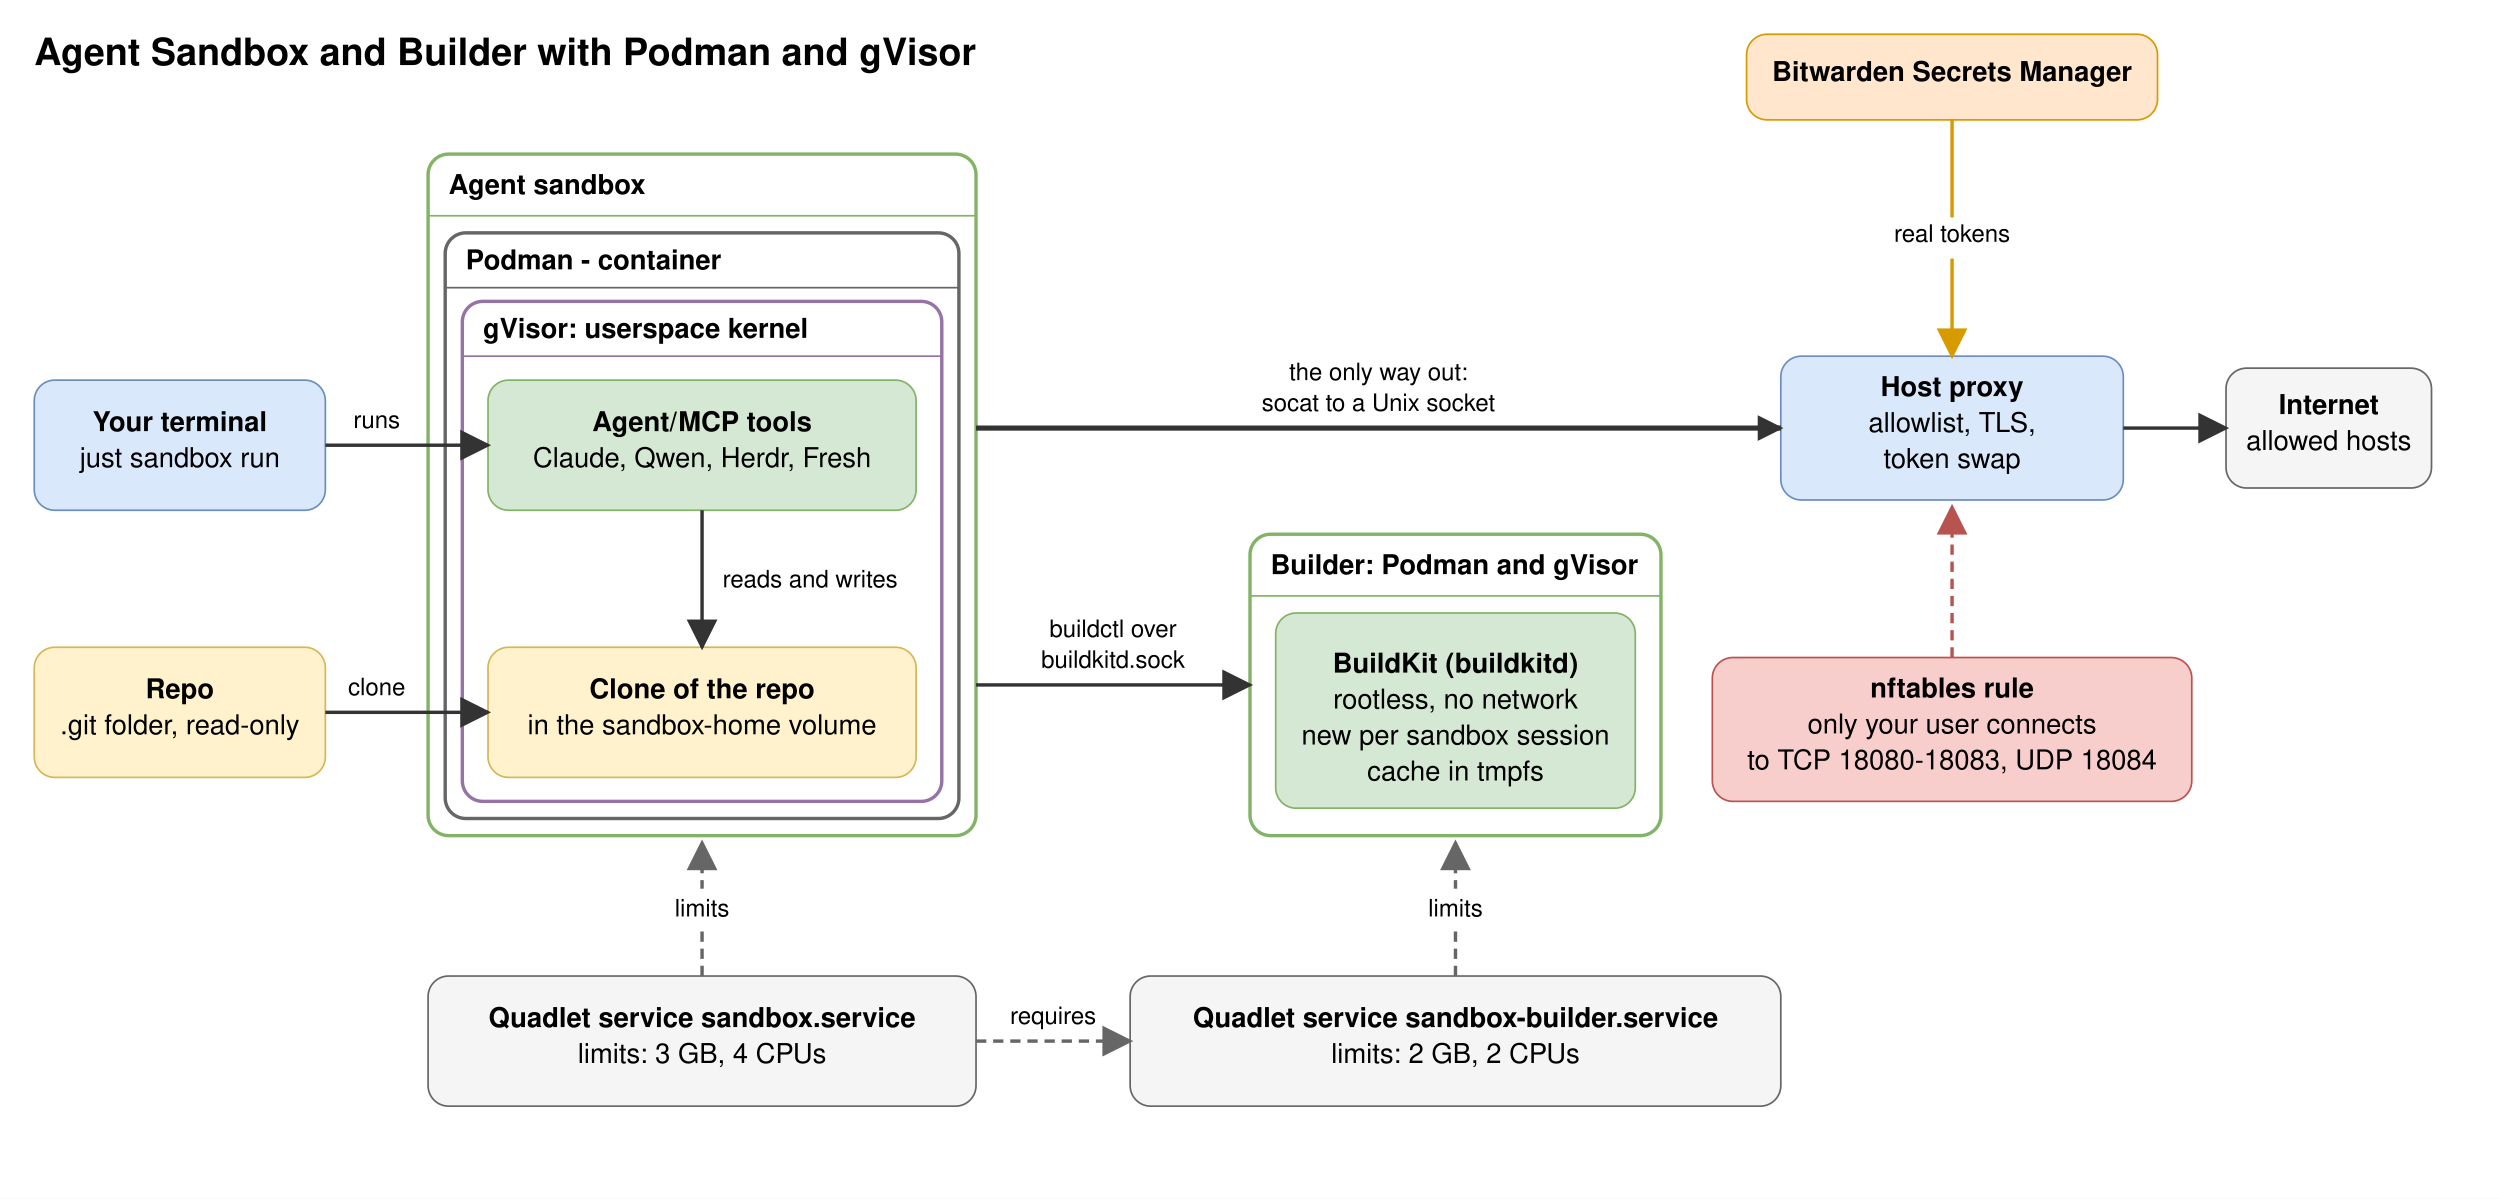
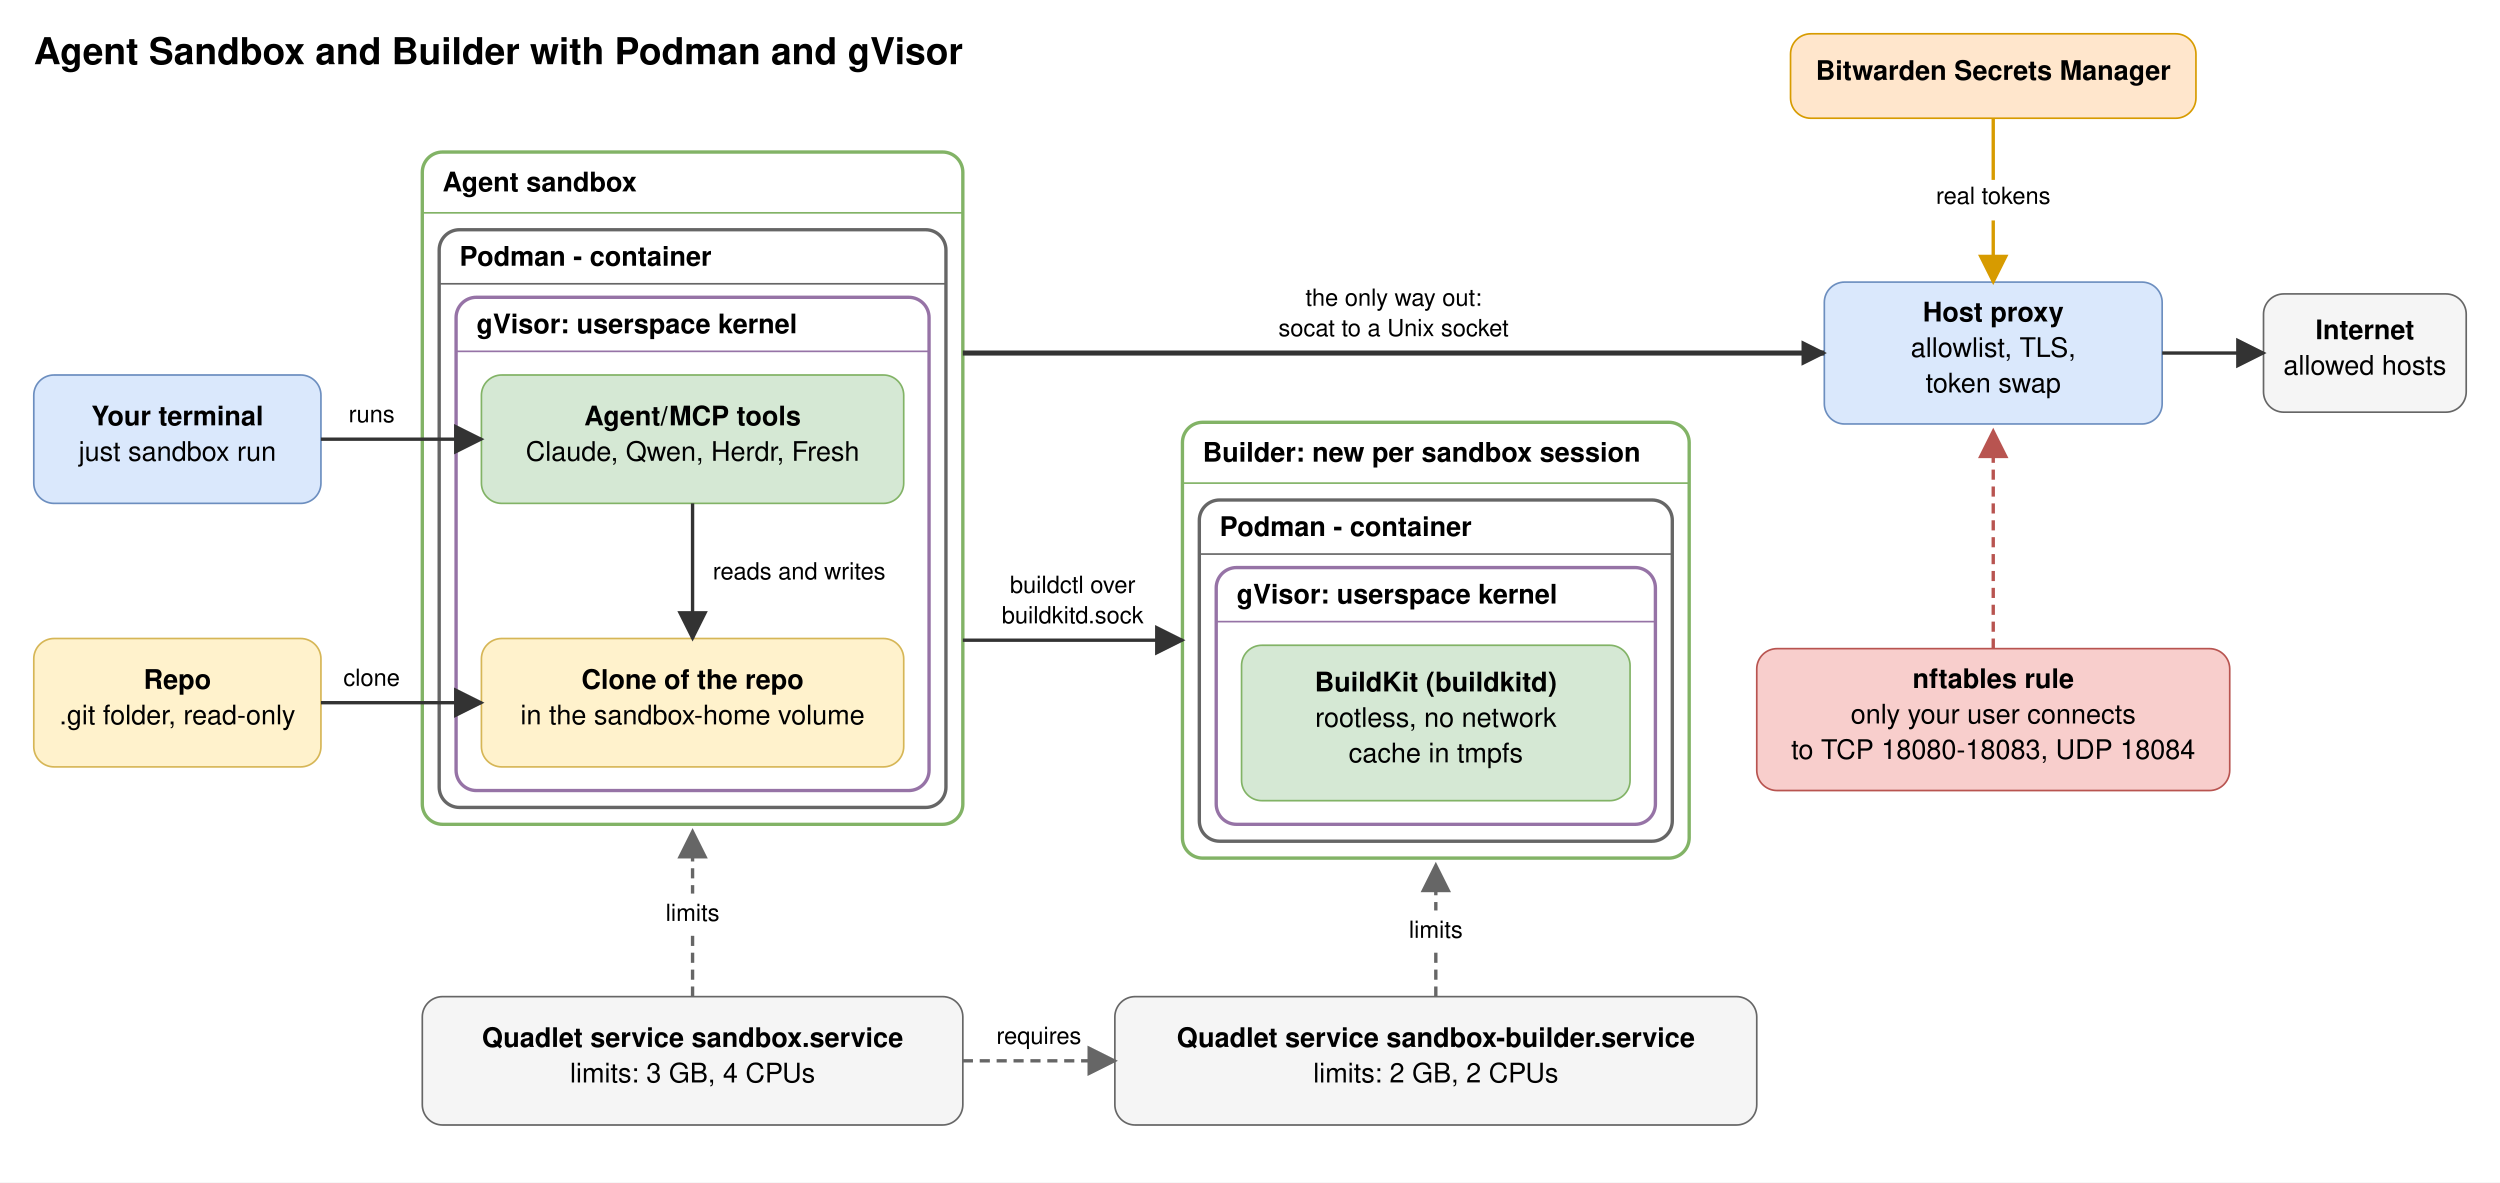
- <svg xmlns="http://www.w3.org/2000/svg" version="1.1" width="1460" height="700" viewBox="0 0 1460 700" font-family="Helvetica, Arial, sans-serif">
+ <svg xmlns="http://www.w3.org/2000/svg" version="1.1" width="1480" height="700" viewBox="0 0 1480 700" font-family="Helvetica, Arial, sans-serif">
  <defs>
    <marker id="a" viewBox="0 0 10 10" refX="9" refY="5" markerWidth="9" markerHeight="9" orient="auto">
      <path d="M0,0 L10,5 L0,10 z" fill="#333333" />
    </marker>
    <marker id="b" viewBox="0 0 10 10" refX="9" refY="5" markerWidth="5" markerHeight="5" orient="auto">
      <path d="M0,0 L10,5 L0,10 z" fill="#333333" />
    </marker>
    <marker id="o" viewBox="0 0 10 10" refX="9" refY="5" markerWidth="9" markerHeight="9" orient="auto">
      <path d="M0,0 L10,5 L0,10 z" fill="#d79b00" />
    </marker>
    <marker id="r" viewBox="0 0 10 10" refX="9" refY="5" markerWidth="9" markerHeight="9" orient="auto">
      <path d="M0,0 L10,5 L0,10 z" fill="#b85450" />
    </marker>
    <marker id="g" viewBox="0 0 10 10" refX="9" refY="5" markerWidth="9" markerHeight="9" orient="auto">
      <path d="M0,0 L10,5 L0,10 z" fill="#666666" />
    </marker>
  </defs>
-   <rect x="0" y="0" width="1460" height="700" fill="#ffffff" />
+   <rect x="0" y="0" width="1480" height="700" fill="#ffffff" />
  <text x="20" y="38" font-size="22" font-weight="bold" fill="#000000">Agent Sandbox and Builder with Podman and gVisor</text>
-   <rect x="1020" y="20" width="240" height="50" rx="12" fill="#ffe6cc" stroke="#d79b00" stroke-width="1" />
+   <rect x="1060" y="20" width="240" height="50" rx="12" fill="#ffe6cc" stroke="#d79b00" stroke-width="1" />
  <g font-size="16" text-anchor="middle" fill="#000000" font-weight="bold">
-     <text x="1140.0" y="47.3">Bitwarden Secrets Manager</text>
+     <text x="1180.0" y="47.3">Bitwarden Secrets Manager</text>
  </g>
  <rect x="20" y="222" width="170" height="76" rx="12" fill="#dae8fc" stroke="#6c8ebf" stroke-width="1" />
  <g font-size="16" text-anchor="middle" fill="#000000">
    <text x="105.0" y="251.8" font-weight="bold">Your terminal</text>
    <text x="105.0" y="272.8">just sandbox run</text>
  </g>
  <rect x="20" y="378" width="170" height="76" rx="12" fill="#fff2cc" stroke="#d6b656" stroke-width="1" />
  <g font-size="16" text-anchor="middle" fill="#000000">
    <text x="105.0" y="407.8" font-weight="bold">Repo</text>
    <text x="105.0" y="428.8">.git folder, read-only</text>
  </g>
  <rect x="250" y="90" width="320" height="398" rx="12" fill="#ffffff" stroke="#82b366" stroke-width="2" />
  <line x1="250" y1="126" x2="570" y2="126" stroke="#82b366" stroke-width="1" />
  <g font-size="16" text-anchor="start" fill="#000000" font-weight="bold">
    <text x="262" y="113.3">Agent sandbox</text>
  </g>
  <rect x="260" y="136" width="300" height="342" rx="12" fill="#ffffff" stroke="#666666" stroke-width="2" />
  <line x1="260" y1="168" x2="560" y2="168" stroke="#666666" stroke-width="1" />
  <g font-size="16" text-anchor="start" fill="#000000" font-weight="bold">
    <text x="272" y="157.3">Podman - container</text>
  </g>
  <rect x="270" y="176" width="280" height="292" rx="12" fill="#ffffff" stroke="#9673a6" stroke-width="2" />
  <line x1="270" y1="208" x2="550" y2="208" stroke="#9673a6" stroke-width="1" />
  <g font-size="16" text-anchor="start" fill="#000000" font-weight="bold">
    <text x="282" y="197.3">gVisor: userspace kernel</text>
  </g>
  <rect x="285" y="222" width="250" height="76" rx="12" fill="#d5e8d4" stroke="#82b366" stroke-width="1" />
  <g font-size="16" text-anchor="middle" fill="#000000">
    <text x="410.0" y="251.8" font-weight="bold">Agent/MCP tools</text>
    <text x="410.0" y="272.8">Claude, Qwen, Herdr, Fresh</text>
  </g>
  <rect x="285" y="378" width="250" height="76" rx="12" fill="#fff2cc" stroke="#d6b656" stroke-width="1" />
  <g font-size="16" text-anchor="middle" fill="#000000">
    <text x="410.0" y="407.8" font-weight="bold">Clone of the repo</text>
    <text x="410.0" y="428.8">in the sandbox-home volume</text>
  </g>
-   <rect x="250" y="570" width="320" height="76" rx="12" fill="#f5f5f5" stroke="#666666" stroke-width="1" />
+   <rect x="250" y="590" width="320" height="76" rx="12" fill="#f5f5f5" stroke="#666666" stroke-width="1" />
  <g font-size="16" text-anchor="middle" fill="#000000">
-     <text x="410.0" y="599.8" font-weight="bold">Quadlet service sandbox.service</text>
-     <text x="410.0" y="620.8">limits: 3 GB, 4 CPUs</text>
+     <text x="410.0" y="619.8" font-weight="bold">Quadlet service sandbox.service</text>
+     <text x="410.0" y="640.8">limits: 3 GB, 4 CPUs</text>
  </g>
-   <rect x="730" y="312" width="240" height="176" rx="12" fill="#ffffff" stroke="#82b366" stroke-width="2" />
-   <line x1="730" y1="348" x2="970" y2="348" stroke="#82b366" stroke-width="1" />
+   <rect x="700" y="250" width="300" height="258" rx="12" fill="#ffffff" stroke="#82b366" stroke-width="2" />
+   <line x1="700" y1="286" x2="1000" y2="286" stroke="#82b366" stroke-width="1" />
  <g font-size="16" text-anchor="start" fill="#000000" font-weight="bold">
-     <text x="742" y="335.3">Builder: Podman and gVisor</text>
+     <text x="712" y="273.3">Builder: new per sandbox session</text>
  </g>
-   <rect x="745" y="358" width="210" height="114" rx="12" fill="#d5e8d4" stroke="#82b366" stroke-width="1" />
+   <rect x="710" y="296" width="280" height="202" rx="12" fill="#ffffff" stroke="#666666" stroke-width="2" />
+   <line x1="710" y1="328" x2="990" y2="328" stroke="#666666" stroke-width="1" />
+   <g font-size="16" text-anchor="start" fill="#000000" font-weight="bold">
+     <text x="722" y="317.3">Podman - container</text>
+   </g>
+   <rect x="720" y="336" width="260" height="152" rx="12" fill="#ffffff" stroke="#9673a6" stroke-width="2" />
+   <line x1="720" y1="368" x2="980" y2="368" stroke="#9673a6" stroke-width="1" />
+   <g font-size="16" text-anchor="start" fill="#000000" font-weight="bold">
+     <text x="732" y="357.3">gVisor: userspace kernel</text>
+   </g>
+   <rect x="735" y="382" width="230" height="92" rx="12" fill="#d5e8d4" stroke="#82b366" stroke-width="1" />
  <g font-size="16" text-anchor="middle" fill="#000000">
-     <text x="850.0" y="392.8" font-weight="bold">BuildKit (buildkitd)</text>
-     <text x="850.0" y="413.8">rootless, no network</text>
-     <text x="850.0" y="434.8">new per sandbox session</text>
-     <text x="850.0" y="455.8">cache in tmpfs</text>
+     <text x="850.0" y="409.3" font-weight="bold">BuildKit (buildkitd)</text>
+     <text x="850.0" y="430.3">rootless, no network</text>
+     <text x="850.0" y="451.3">cache in tmpfs</text>
  </g>
-   <rect x="660" y="570" width="380" height="76" rx="12" fill="#f5f5f5" stroke="#666666" stroke-width="1" />
+   <rect x="660" y="590" width="380" height="76" rx="12" fill="#f5f5f5" stroke="#666666" stroke-width="1" />
  <g font-size="16" text-anchor="middle" fill="#000000">
-     <text x="850.0" y="599.8" font-weight="bold">Quadlet service sandbox-builder.service</text>
-     <text x="850.0" y="620.8">limits: 2 GB, 2 CPUs</text>
+     <text x="850.0" y="619.8" font-weight="bold">Quadlet service sandbox-builder.service</text>
+     <text x="850.0" y="640.8">limits: 2 GB, 2 CPUs</text>
  </g>
-   <rect x="1040" y="208" width="200" height="84" rx="12" fill="#dae8fc" stroke="#6c8ebf" stroke-width="1" />
+   <rect x="1080" y="167" width="200" height="84" rx="12" fill="#dae8fc" stroke="#6c8ebf" stroke-width="1" />
  <g font-size="16" text-anchor="middle" fill="#000000">
-     <text x="1140.0" y="231.3" font-weight="bold">Host proxy</text>
-     <text x="1140.0" y="252.3">allowlist, TLS,</text>
-     <text x="1140.0" y="273.3">token swap</text>
+     <text x="1180.0" y="190.3" font-weight="bold">Host proxy</text>
+     <text x="1180.0" y="211.3">allowlist, TLS,</text>
+     <text x="1180.0" y="232.3">token swap</text>
  </g>
-   <rect x="1000" y="384" width="280" height="84" rx="12" fill="#f8cecc" stroke="#b85450" stroke-width="1" />
+   <rect x="1040" y="384" width="280" height="84" rx="12" fill="#f8cecc" stroke="#b85450" stroke-width="1" />
  <g font-size="16" text-anchor="middle" fill="#000000">
-     <text x="1140.0" y="407.3" font-weight="bold">nftables rule</text>
-     <text x="1140.0" y="428.3">only your user connects</text>
-     <text x="1140.0" y="449.3">to TCP 18080-18083, UDP 18084</text>
+     <text x="1180.0" y="407.3" font-weight="bold">nftables rule</text>
+     <text x="1180.0" y="428.3">only your user connects</text>
+     <text x="1180.0" y="449.3">to TCP 18080-18083, UDP 18084</text>
  </g>
-   <rect x="1300" y="215" width="120" height="70" rx="12" fill="#f5f5f5" stroke="#666666" stroke-width="1" />
+   <rect x="1340" y="174" width="120" height="70" rx="12" fill="#f5f5f5" stroke="#666666" stroke-width="1" />
  <g font-size="16" text-anchor="middle" fill="#000000">
-     <text x="1360.0" y="241.8" font-weight="bold">Internet</text>
-     <text x="1360.0" y="262.8">allowed hosts</text>
+     <text x="1400.0" y="200.8" font-weight="bold">Internet</text>
+     <text x="1400.0" y="221.8">allowed hosts</text>
  </g>
  <path d="M190,260 L285,260" fill="none" stroke="#333333" stroke-width="2" marker-end="url(#a)" />
  <path d="M190,416 L285,416" fill="none" stroke="#333333" stroke-width="2" marker-end="url(#a)" />
-   <path d="M570,250 L1040,250" fill="none" stroke="#333333" stroke-width="3" marker-end="url(#b)" />
-   <path d="M1240,250 L1300,250" fill="none" stroke="#333333" stroke-width="2" marker-end="url(#a)" />
+   <path d="M570,209 L1080,209" fill="none" stroke="#333333" stroke-width="3" marker-end="url(#b)" />
+   <path d="M1280,209 L1340,209" fill="none" stroke="#333333" stroke-width="2" marker-end="url(#a)" />
  <path d="M410,298 L410,378" fill="none" stroke="#333333" stroke-width="2" marker-end="url(#a)" />
-   <path d="M1140,70 L1140,208" fill="none" stroke="#d79b00" stroke-width="2" marker-end="url(#o)" />
-   <path d="M1140,384 L1140,296" fill="none" stroke="#b85450" stroke-width="2" stroke-dasharray="6,4" marker-end="url(#r)" />
-   <path d="M410,570 L410,492" fill="none" stroke="#666666" stroke-width="2" stroke-dasharray="6,4" marker-end="url(#g)" />
-   <path d="M570,400 L730,400" fill="none" stroke="#333333" stroke-width="2" marker-end="url(#a)" />
-   <path d="M850,570 L850,492" fill="none" stroke="#666666" stroke-width="2" stroke-dasharray="6,4" marker-end="url(#g)" />
-   <path d="M570,608 L660,608" fill="none" stroke="#666666" stroke-width="2" stroke-dasharray="6,4" marker-end="url(#g)" />
+   <path d="M1180,70 L1180,167" fill="none" stroke="#d79b00" stroke-width="2" marker-end="url(#o)" />
+   <path d="M1180,384 L1180,255" fill="none" stroke="#b85450" stroke-width="2" stroke-dasharray="6,4" marker-end="url(#r)" />
+   <path d="M410,590 L410,492" fill="none" stroke="#666666" stroke-width="2" stroke-dasharray="6,4" marker-end="url(#g)" />
+   <path d="M570,379 L700,379" fill="none" stroke="#333333" stroke-width="2" marker-end="url(#a)" />
+   <path d="M850,590 L850,512" fill="none" stroke="#666666" stroke-width="2" stroke-dasharray="6,4" marker-end="url(#g)" />
+   <path d="M570,628 L660,628" fill="none" stroke="#666666" stroke-width="2" stroke-dasharray="6,4" marker-end="url(#g)" />
  <text x="220.0" y="250.0" font-size="14" text-anchor="middle" fill="#000000">runs</text>
  <text x="220.0" y="406.0" font-size="14" text-anchor="middle" fill="#000000">clone</text>
-   <text x="805.0" y="222.0" font-size="14" text-anchor="middle" fill="#000000">the only way out:</text>
-   <text x="805.0" y="240.0" font-size="14" text-anchor="middle" fill="#000000">socat to a Unix socket</text>
+   <text x="825.0" y="181.0" font-size="14" text-anchor="middle" fill="#000000">the only way out:</text>
+   <text x="825.0" y="199.0" font-size="14" text-anchor="middle" fill="#000000">socat to a Unix socket</text>
  <text x="422.0" y="343.0" font-size="14" text-anchor="start" fill="#000000">reads and writes</text>
-   <rect x="1091.2" y="127.0" width="97.6" height="24" fill="#ffffff" />
+   <rect x="1131.2" y="106.5" width="97.6" height="24" fill="#ffffff" />
  <g font-size="14" text-anchor="middle" fill="#000000">
-     <text x="1140.0" y="141.2">real tokens</text>
+     <text x="1180.0" y="120.7">real tokens</text>
  </g>
-   <rect x="374.0" y="519.0" width="72.0" height="24" fill="#ffffff" />
+   <rect x="374.0" y="529.0" width="72.0" height="24" fill="#ffffff" />
  <g font-size="14" text-anchor="middle" fill="#000000">
-     <text x="410.0" y="535.2">limits</text>
+     <text x="410.0" y="545.2">limits</text>
  </g>
-   <text x="650.0" y="372.0" font-size="14" text-anchor="middle" fill="#000000">buildctl over</text>
-   <text x="650.0" y="390.0" font-size="14" text-anchor="middle" fill="#000000">buildkitd.sock</text>
-   <rect x="814.0" y="519.0" width="72.0" height="24" fill="#ffffff" />
+   <text x="635.0" y="351.0" font-size="14" text-anchor="middle" fill="#000000">buildctl over</text>
+   <text x="635.0" y="369.0" font-size="14" text-anchor="middle" fill="#000000">buildkitd.sock</text>
+   <rect x="814.0" y="539.0" width="72.0" height="24" fill="#ffffff" />
  <g font-size="14" text-anchor="middle" fill="#000000">
-     <text x="850.0" y="535.2">limits</text>
+     <text x="850.0" y="555.2">limits</text>
  </g>
-   <text x="615.0" y="598.0" font-size="14" text-anchor="middle" fill="#000000">requires</text>
+   <text x="615.0" y="618.0" font-size="14" text-anchor="middle" fill="#000000">requires</text>
</svg>
